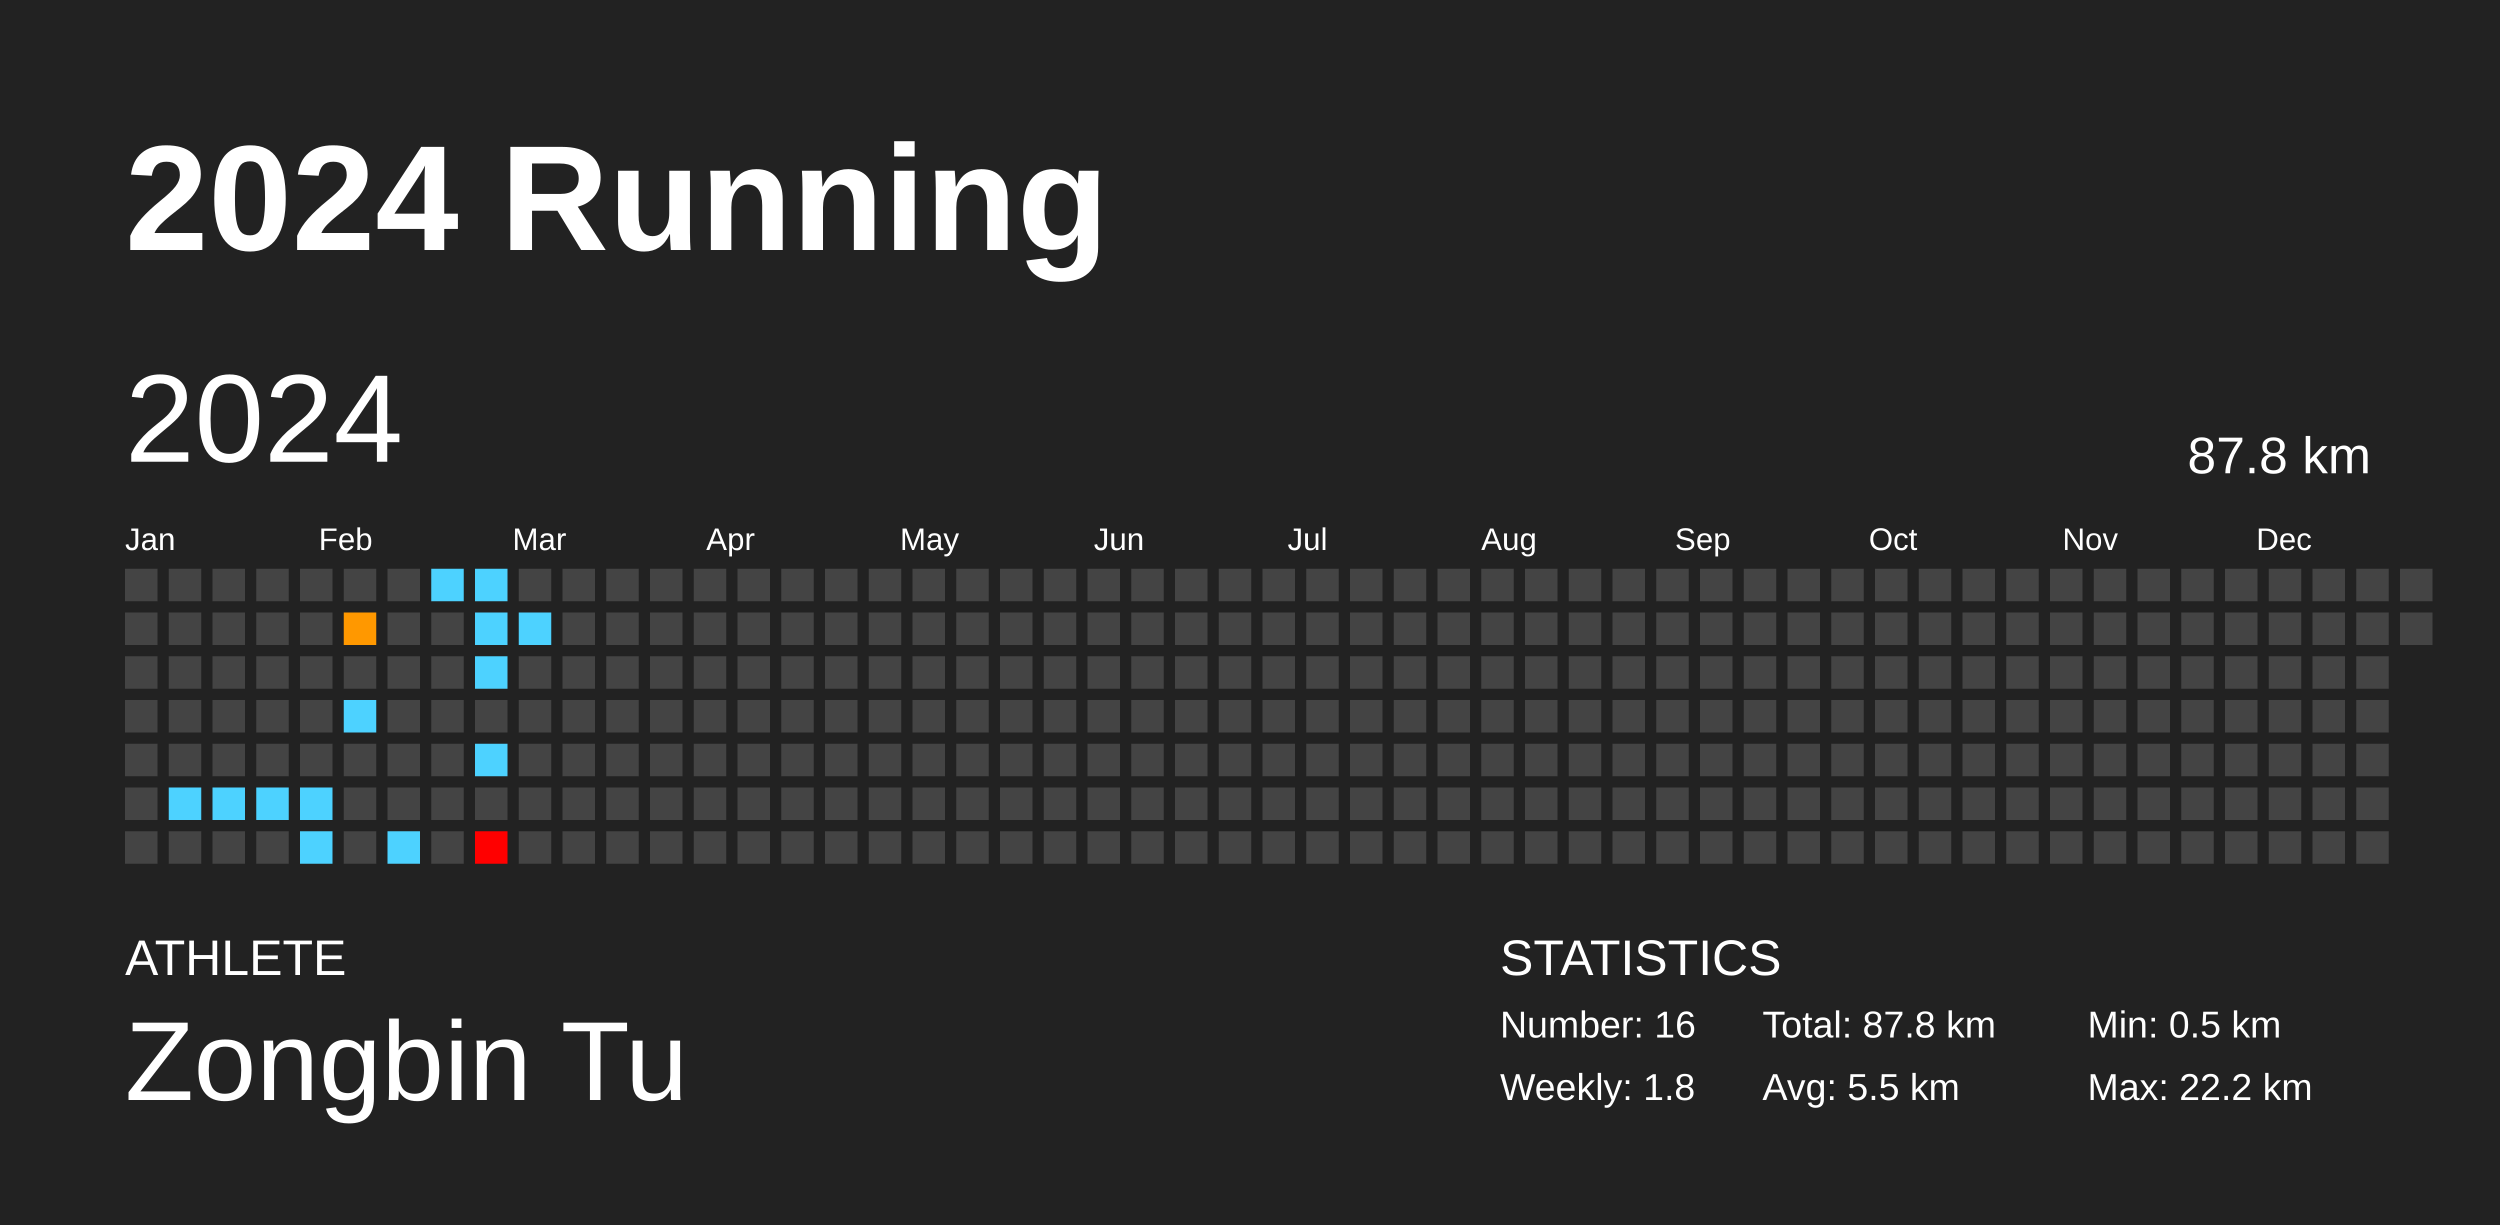
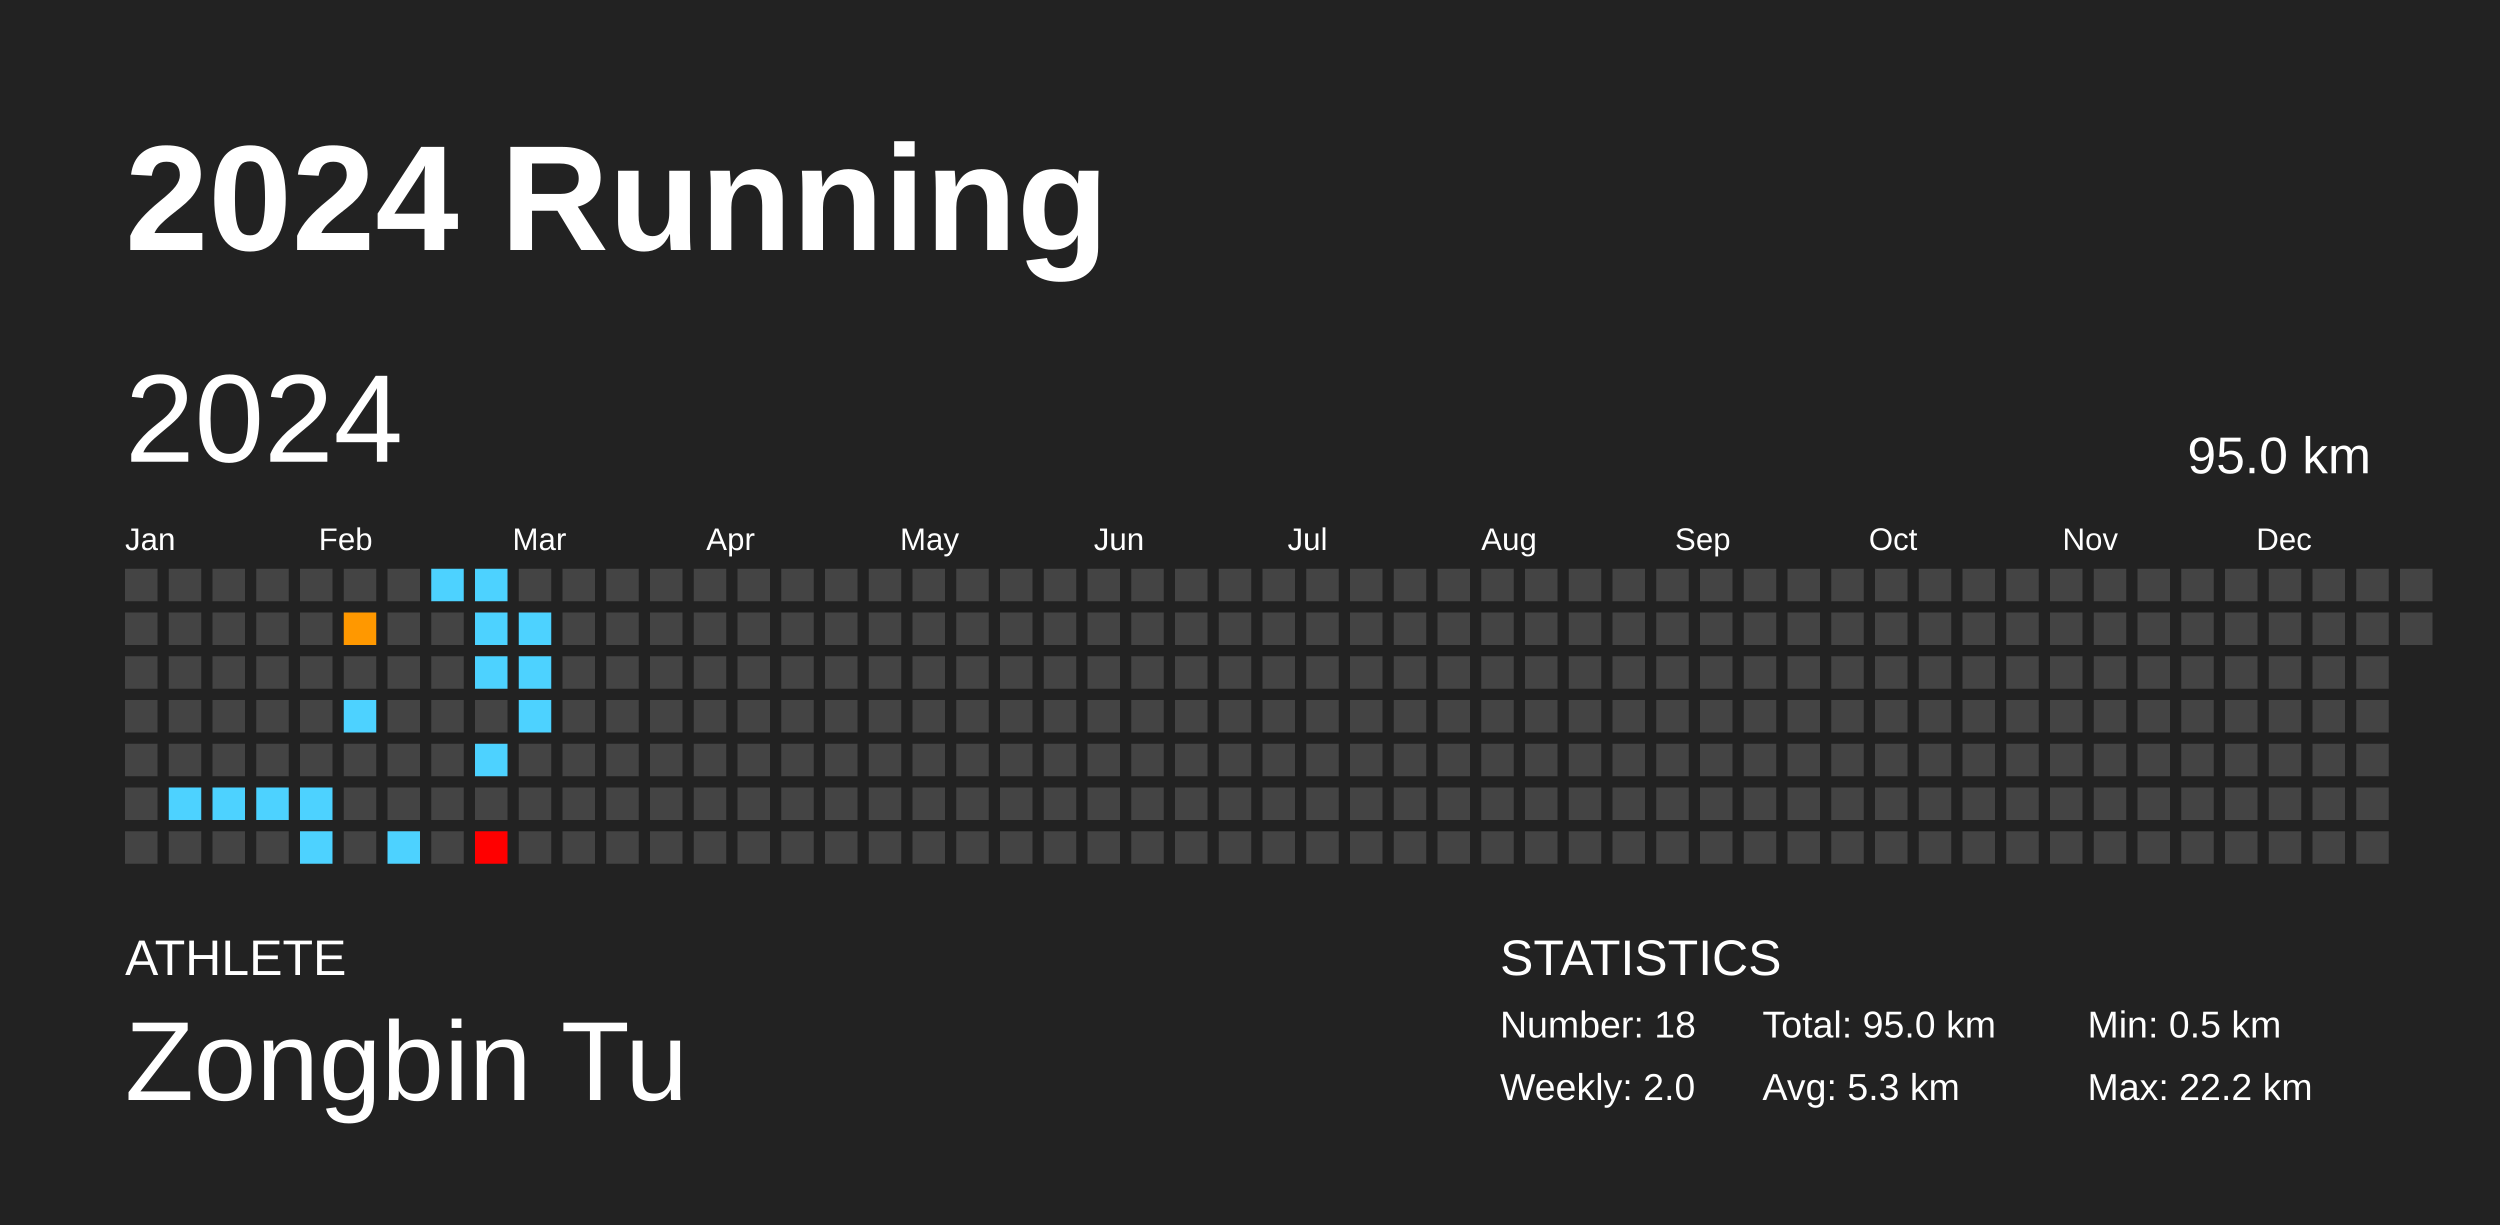
<svg xmlns="http://www.w3.org/2000/svg" baseProfile="full" height="98mm" version="1.1" viewBox="0,0,200,98" width="200mm">
  <defs />
  <rect fill="#222222" height="98" width="200" x="0" y="0" />
  <text fill="#FFFFFF" style="font-size:12px; font-family:Arial; font-weight:bold;" x="10" y="20">2024 Running</text>
  <text fill="#FFFFFF" style="font-size:4px; font-family:Arial" x="10" y="78">ATHLETE</text>
  <text fill="#FFFFFF" style="font-size:9px; font-family:Arial" x="10" y="88">Zongbin Tu</text>
  <text fill="#FFFFFF" style="font-size:4px; font-family:Arial" x="120" y="78">STATISTICS</text>
-   <text fill="#FFFFFF" style="font-size:3px; font-family:Arial" x="120" y="83">Number: 16</text>
-   <text fill="#FFFFFF" style="font-size:3px; font-family:Arial" x="120" y="88">Weekly: 1.8</text>
-   <text fill="#FFFFFF" style="font-size:3px; font-family:Arial" x="141" y="83">Total: 87.8 km</text>
-   <text fill="#FFFFFF" style="font-size:3px; font-family:Arial" x="141" y="88">Avg: 5.5 km</text>
+   <text fill="#FFFFFF" style="font-size:3px; font-family:Arial" x="120" y="83">Number: 18</text>
+   <text fill="#FFFFFF" style="font-size:3px; font-family:Arial" x="120" y="88">Weekly: 2.0</text>
+   <text fill="#FFFFFF" style="font-size:3px; font-family:Arial" x="141" y="83">Total: 95.0 km</text>
+   <text fill="#FFFFFF" style="font-size:3px; font-family:Arial" x="141" y="88">Avg: 5.3 km</text>
  <text fill="#FFFFFF" style="font-size:3px; font-family:Arial" x="167" y="83">Min: 0.5 km</text>
  <text fill="#FFFFFF" style="font-size:3px; font-family:Arial" x="167" y="88">Max: 22.2 km</text>
  <text dominant-baseline="hanging" fill="#FFFFFF" style="font-size:10.0px; font-family:Arial;" x="10" y="30">2024</text>
-   <text dominant-baseline="hanging" fill="#FFFFFF" style="font-size:4.125px; font-family:Arial;" x="175" y="35">87.8 km</text>
+   <text dominant-baseline="hanging" fill="#FFFFFF" style="font-size:4.125px; font-family:Arial;" x="175" y="35">95.0 km</text>
  <text fill="#FFFFFF" style="font-size:2.5px; font-family:Arial" x="10.0" y="44">Jan</text>
  <text fill="#FFFFFF" style="font-size:2.5px; font-family:Arial" x="25.5" y="44">Feb</text>
  <text fill="#FFFFFF" style="font-size:2.5px; font-family:Arial" x="41.0" y="44">Mar</text>
  <text fill="#FFFFFF" style="font-size:2.5px; font-family:Arial" x="56.5" y="44">Apr</text>
  <text fill="#FFFFFF" style="font-size:2.5px; font-family:Arial" x="72.0" y="44">May</text>
  <text fill="#FFFFFF" style="font-size:2.5px; font-family:Arial" x="87.5" y="44">Jun</text>
  <text fill="#FFFFFF" style="font-size:2.5px; font-family:Arial" x="103.0" y="44">Jul</text>
  <text fill="#FFFFFF" style="font-size:2.5px; font-family:Arial" x="118.5" y="44">Aug</text>
  <text fill="#FFFFFF" style="font-size:2.5px; font-family:Arial" x="134.0" y="44">Sep</text>
  <text fill="#FFFFFF" style="font-size:2.5px; font-family:Arial" x="149.5" y="44">Oct</text>
  <text fill="#FFFFFF" style="font-size:2.5px; font-family:Arial" x="165.0" y="44">Nov</text>
  <text fill="#FFFFFF" style="font-size:2.5px; font-family:Arial" x="180.5" y="44">Dec</text>
  <rect fill="#444444" height="2.6" width="2.6" x="10.0" y="45.5" />
  <rect fill="#444444" height="2.6" width="2.6" x="10.0" y="49.0" />
  <rect fill="#444444" height="2.6" width="2.6" x="10.0" y="52.5" />
  <rect fill="#444444" height="2.6" width="2.6" x="10.0" y="56.0" />
  <rect fill="#444444" height="2.6" width="2.6" x="10.0" y="59.5" />
  <rect fill="#444444" height="2.6" width="2.6" x="10.0" y="63.0" />
  <rect fill="#444444" height="2.6" width="2.6" x="10.0" y="66.5" />
  <rect fill="#444444" height="2.6" width="2.6" x="13.5" y="45.5" />
  <rect fill="#444444" height="2.6" width="2.6" x="13.5" y="49.0" />
  <rect fill="#444444" height="2.6" width="2.6" x="13.5" y="52.5" />
  <rect fill="#444444" height="2.6" width="2.6" x="13.5" y="56.0" />
  <rect fill="#444444" height="2.6" width="2.6" x="13.5" y="59.5" />
  <rect fill="#4dd2ff" height="2.6" width="2.6" x="13.5" y="63.0" />
  <rect fill="#444444" height="2.6" width="2.6" x="13.5" y="66.5" />
  <rect fill="#444444" height="2.6" width="2.6" x="17.0" y="45.5" />
  <rect fill="#444444" height="2.6" width="2.6" x="17.0" y="49.0" />
  <rect fill="#444444" height="2.6" width="2.6" x="17.0" y="52.5" />
  <rect fill="#444444" height="2.6" width="2.6" x="17.0" y="56.0" />
  <rect fill="#444444" height="2.6" width="2.6" x="17.0" y="59.5" />
  <rect fill="#4dd2ff" height="2.6" width="2.6" x="17.0" y="63.0" />
  <rect fill="#444444" height="2.6" width="2.6" x="17.0" y="66.5" />
  <rect fill="#444444" height="2.6" width="2.6" x="20.5" y="45.5" />
  <rect fill="#444444" height="2.6" width="2.6" x="20.5" y="49.0" />
  <rect fill="#444444" height="2.6" width="2.6" x="20.5" y="52.5" />
  <rect fill="#444444" height="2.6" width="2.6" x="20.5" y="56.0" />
  <rect fill="#444444" height="2.6" width="2.6" x="20.5" y="59.5" />
  <rect fill="#4dd2ff" height="2.6" width="2.6" x="20.5" y="63.0" />
  <rect fill="#444444" height="2.6" width="2.6" x="20.5" y="66.5" />
  <rect fill="#444444" height="2.6" width="2.6" x="24.0" y="45.5" />
  <rect fill="#444444" height="2.6" width="2.6" x="24.0" y="49.0" />
  <rect fill="#444444" height="2.6" width="2.6" x="24.0" y="52.5" />
  <rect fill="#444444" height="2.6" width="2.6" x="24.0" y="56.0" />
  <rect fill="#444444" height="2.6" width="2.6" x="24.0" y="59.5" />
  <rect fill="#4dd2ff" height="2.6" width="2.6" x="24.0" y="63.0" />
  <rect fill="#4dd2ff" height="2.6" width="2.6" x="24.0" y="66.5" />
  <rect fill="#444444" height="2.6" width="2.6" x="27.5" y="45.5" />
  <rect fill="#ff9800" height="2.6" width="2.6" x="27.5" y="49.0" />
  <rect fill="#444444" height="2.6" width="2.6" x="27.5" y="52.5" />
  <rect fill="#4dd2ff" height="2.6" width="2.6" x="27.5" y="56.0" />
  <rect fill="#444444" height="2.6" width="2.6" x="27.5" y="59.5" />
  <rect fill="#444444" height="2.6" width="2.6" x="27.5" y="63.0" />
  <rect fill="#444444" height="2.6" width="2.6" x="27.5" y="66.5" />
  <rect fill="#444444" height="2.6" width="2.6" x="31.0" y="45.5" />
  <rect fill="#444444" height="2.6" width="2.6" x="31.0" y="49.0" />
  <rect fill="#444444" height="2.6" width="2.6" x="31.0" y="52.5" />
  <rect fill="#444444" height="2.6" width="2.6" x="31.0" y="56.0" />
  <rect fill="#444444" height="2.6" width="2.6" x="31.0" y="59.5" />
  <rect fill="#444444" height="2.6" width="2.6" x="31.0" y="63.0" />
  <rect fill="#4dd2ff" height="2.6" width="2.6" x="31.0" y="66.5" />
  <rect fill="#4dd2ff" height="2.6" width="2.6" x="34.5" y="45.5" />
  <rect fill="#444444" height="2.6" width="2.6" x="34.5" y="49.0" />
  <rect fill="#444444" height="2.6" width="2.6" x="34.5" y="52.5" />
  <rect fill="#444444" height="2.6" width="2.6" x="34.5" y="56.0" />
  <rect fill="#444444" height="2.6" width="2.6" x="34.5" y="59.5" />
  <rect fill="#444444" height="2.6" width="2.6" x="34.5" y="63.0" />
  <rect fill="#444444" height="2.6" width="2.6" x="34.5" y="66.5" />
  <rect fill="#4dd2ff" height="2.6" width="2.6" x="38.0" y="45.5" />
  <rect fill="#4dd2ff" height="2.6" width="2.6" x="38.0" y="49.0" />
  <rect fill="#4dd2ff" height="2.6" width="2.6" x="38.0" y="52.5" />
  <rect fill="#444444" height="2.6" width="2.6" x="38.0" y="56.0" />
  <rect fill="#4dd2ff" height="2.6" width="2.6" x="38.0" y="59.5" />
  <rect fill="#444444" height="2.6" width="2.6" x="38.0" y="63.0" />
  <rect fill="red" height="2.6" width="2.6" x="38.0" y="66.5" />
  <rect fill="#444444" height="2.6" width="2.6" x="41.5" y="45.5" />
  <rect fill="#4dd2ff" height="2.6" width="2.6" x="41.5" y="49.0" />
-   <rect fill="#444444" height="2.6" width="2.6" x="41.5" y="52.5" />
-   <rect fill="#444444" height="2.6" width="2.6" x="41.5" y="56.0" />
+   <rect fill="#4dd2ff" height="2.6" width="2.6" x="41.5" y="52.5" />
+   <rect fill="#4dd2ff" height="2.6" width="2.6" x="41.5" y="56.0" />
  <rect fill="#444444" height="2.6" width="2.6" x="41.5" y="59.5" />
  <rect fill="#444444" height="2.6" width="2.6" x="41.5" y="63.0" />
  <rect fill="#444444" height="2.6" width="2.6" x="41.5" y="66.5" />
  <rect fill="#444444" height="2.6" width="2.6" x="45.0" y="45.5" />
  <rect fill="#444444" height="2.6" width="2.6" x="45.0" y="49.0" />
  <rect fill="#444444" height="2.6" width="2.6" x="45.0" y="52.5" />
  <rect fill="#444444" height="2.6" width="2.6" x="45.0" y="56.0" />
  <rect fill="#444444" height="2.6" width="2.6" x="45.0" y="59.5" />
  <rect fill="#444444" height="2.6" width="2.6" x="45.0" y="63.0" />
  <rect fill="#444444" height="2.6" width="2.6" x="45.0" y="66.5" />
  <rect fill="#444444" height="2.6" width="2.6" x="48.5" y="45.5" />
  <rect fill="#444444" height="2.6" width="2.6" x="48.5" y="49.0" />
  <rect fill="#444444" height="2.6" width="2.6" x="48.5" y="52.5" />
  <rect fill="#444444" height="2.6" width="2.6" x="48.5" y="56.0" />
  <rect fill="#444444" height="2.6" width="2.6" x="48.5" y="59.5" />
  <rect fill="#444444" height="2.6" width="2.6" x="48.5" y="63.0" />
  <rect fill="#444444" height="2.6" width="2.6" x="48.5" y="66.5" />
  <rect fill="#444444" height="2.6" width="2.6" x="52.0" y="45.5" />
  <rect fill="#444444" height="2.6" width="2.6" x="52.0" y="49.0" />
  <rect fill="#444444" height="2.6" width="2.6" x="52.0" y="52.5" />
  <rect fill="#444444" height="2.6" width="2.6" x="52.0" y="56.0" />
  <rect fill="#444444" height="2.6" width="2.6" x="52.0" y="59.5" />
  <rect fill="#444444" height="2.6" width="2.6" x="52.0" y="63.0" />
  <rect fill="#444444" height="2.6" width="2.6" x="52.0" y="66.5" />
  <rect fill="#444444" height="2.6" width="2.6" x="55.5" y="45.5" />
  <rect fill="#444444" height="2.6" width="2.6" x="55.5" y="49.0" />
  <rect fill="#444444" height="2.6" width="2.6" x="55.5" y="52.5" />
  <rect fill="#444444" height="2.6" width="2.6" x="55.5" y="56.0" />
  <rect fill="#444444" height="2.6" width="2.6" x="55.5" y="59.5" />
  <rect fill="#444444" height="2.6" width="2.6" x="55.5" y="63.0" />
  <rect fill="#444444" height="2.6" width="2.6" x="55.5" y="66.5" />
  <rect fill="#444444" height="2.6" width="2.6" x="59.0" y="45.5" />
  <rect fill="#444444" height="2.6" width="2.6" x="59.0" y="49.0" />
  <rect fill="#444444" height="2.6" width="2.6" x="59.0" y="52.5" />
  <rect fill="#444444" height="2.6" width="2.6" x="59.0" y="56.0" />
  <rect fill="#444444" height="2.6" width="2.6" x="59.0" y="59.5" />
  <rect fill="#444444" height="2.6" width="2.6" x="59.0" y="63.0" />
  <rect fill="#444444" height="2.6" width="2.6" x="59.0" y="66.5" />
  <rect fill="#444444" height="2.6" width="2.6" x="62.5" y="45.5" />
  <rect fill="#444444" height="2.6" width="2.6" x="62.5" y="49.0" />
  <rect fill="#444444" height="2.6" width="2.6" x="62.5" y="52.5" />
  <rect fill="#444444" height="2.6" width="2.6" x="62.5" y="56.0" />
  <rect fill="#444444" height="2.6" width="2.6" x="62.5" y="59.5" />
  <rect fill="#444444" height="2.6" width="2.6" x="62.5" y="63.0" />
  <rect fill="#444444" height="2.6" width="2.6" x="62.5" y="66.5" />
  <rect fill="#444444" height="2.6" width="2.6" x="66.0" y="45.5" />
  <rect fill="#444444" height="2.6" width="2.6" x="66.0" y="49.0" />
  <rect fill="#444444" height="2.6" width="2.6" x="66.0" y="52.5" />
  <rect fill="#444444" height="2.6" width="2.6" x="66.0" y="56.0" />
  <rect fill="#444444" height="2.6" width="2.6" x="66.0" y="59.5" />
  <rect fill="#444444" height="2.6" width="2.6" x="66.0" y="63.0" />
  <rect fill="#444444" height="2.6" width="2.6" x="66.0" y="66.5" />
  <rect fill="#444444" height="2.6" width="2.6" x="69.5" y="45.5" />
  <rect fill="#444444" height="2.6" width="2.6" x="69.5" y="49.0" />
  <rect fill="#444444" height="2.6" width="2.6" x="69.5" y="52.5" />
  <rect fill="#444444" height="2.6" width="2.6" x="69.5" y="56.0" />
  <rect fill="#444444" height="2.6" width="2.6" x="69.5" y="59.5" />
  <rect fill="#444444" height="2.6" width="2.6" x="69.5" y="63.0" />
  <rect fill="#444444" height="2.6" width="2.6" x="69.5" y="66.5" />
  <rect fill="#444444" height="2.6" width="2.6" x="73.0" y="45.5" />
  <rect fill="#444444" height="2.6" width="2.6" x="73.0" y="49.0" />
  <rect fill="#444444" height="2.6" width="2.6" x="73.0" y="52.5" />
  <rect fill="#444444" height="2.6" width="2.6" x="73.0" y="56.0" />
  <rect fill="#444444" height="2.6" width="2.6" x="73.0" y="59.5" />
  <rect fill="#444444" height="2.6" width="2.6" x="73.0" y="63.0" />
  <rect fill="#444444" height="2.6" width="2.6" x="73.0" y="66.5" />
  <rect fill="#444444" height="2.6" width="2.6" x="76.5" y="45.5" />
  <rect fill="#444444" height="2.6" width="2.6" x="76.5" y="49.0" />
  <rect fill="#444444" height="2.6" width="2.6" x="76.5" y="52.5" />
  <rect fill="#444444" height="2.6" width="2.6" x="76.5" y="56.0" />
  <rect fill="#444444" height="2.6" width="2.6" x="76.5" y="59.5" />
  <rect fill="#444444" height="2.6" width="2.6" x="76.5" y="63.0" />
  <rect fill="#444444" height="2.6" width="2.6" x="76.5" y="66.5" />
  <rect fill="#444444" height="2.6" width="2.6" x="80.0" y="45.5" />
  <rect fill="#444444" height="2.6" width="2.6" x="80.0" y="49.0" />
  <rect fill="#444444" height="2.6" width="2.6" x="80.0" y="52.5" />
  <rect fill="#444444" height="2.6" width="2.6" x="80.0" y="56.0" />
  <rect fill="#444444" height="2.6" width="2.6" x="80.0" y="59.5" />
  <rect fill="#444444" height="2.6" width="2.6" x="80.0" y="63.0" />
  <rect fill="#444444" height="2.6" width="2.6" x="80.0" y="66.5" />
  <rect fill="#444444" height="2.6" width="2.6" x="83.5" y="45.5" />
  <rect fill="#444444" height="2.6" width="2.6" x="83.5" y="49.0" />
  <rect fill="#444444" height="2.6" width="2.6" x="83.5" y="52.5" />
  <rect fill="#444444" height="2.6" width="2.6" x="83.5" y="56.0" />
  <rect fill="#444444" height="2.6" width="2.6" x="83.5" y="59.5" />
  <rect fill="#444444" height="2.6" width="2.6" x="83.5" y="63.0" />
  <rect fill="#444444" height="2.6" width="2.6" x="83.5" y="66.5" />
  <rect fill="#444444" height="2.6" width="2.6" x="87.0" y="45.5" />
  <rect fill="#444444" height="2.6" width="2.6" x="87.0" y="49.0" />
  <rect fill="#444444" height="2.6" width="2.6" x="87.0" y="52.5" />
  <rect fill="#444444" height="2.6" width="2.6" x="87.0" y="56.0" />
  <rect fill="#444444" height="2.6" width="2.6" x="87.0" y="59.5" />
  <rect fill="#444444" height="2.6" width="2.6" x="87.0" y="63.0" />
  <rect fill="#444444" height="2.6" width="2.6" x="87.0" y="66.5" />
  <rect fill="#444444" height="2.6" width="2.6" x="90.5" y="45.5" />
  <rect fill="#444444" height="2.6" width="2.6" x="90.5" y="49.0" />
  <rect fill="#444444" height="2.6" width="2.6" x="90.5" y="52.5" />
  <rect fill="#444444" height="2.6" width="2.6" x="90.5" y="56.0" />
  <rect fill="#444444" height="2.6" width="2.6" x="90.5" y="59.5" />
  <rect fill="#444444" height="2.6" width="2.6" x="90.5" y="63.0" />
  <rect fill="#444444" height="2.6" width="2.6" x="90.5" y="66.5" />
  <rect fill="#444444" height="2.6" width="2.6" x="94.0" y="45.5" />
  <rect fill="#444444" height="2.6" width="2.6" x="94.0" y="49.0" />
  <rect fill="#444444" height="2.6" width="2.6" x="94.0" y="52.5" />
  <rect fill="#444444" height="2.6" width="2.6" x="94.0" y="56.0" />
  <rect fill="#444444" height="2.6" width="2.6" x="94.0" y="59.5" />
  <rect fill="#444444" height="2.6" width="2.6" x="94.0" y="63.0" />
  <rect fill="#444444" height="2.6" width="2.6" x="94.0" y="66.5" />
  <rect fill="#444444" height="2.6" width="2.6" x="97.5" y="45.5" />
  <rect fill="#444444" height="2.6" width="2.6" x="97.5" y="49.0" />
  <rect fill="#444444" height="2.6" width="2.6" x="97.5" y="52.5" />
  <rect fill="#444444" height="2.6" width="2.6" x="97.5" y="56.0" />
  <rect fill="#444444" height="2.6" width="2.6" x="97.5" y="59.5" />
  <rect fill="#444444" height="2.6" width="2.6" x="97.5" y="63.0" />
  <rect fill="#444444" height="2.6" width="2.6" x="97.5" y="66.5" />
  <rect fill="#444444" height="2.6" width="2.6" x="101.0" y="45.5" />
  <rect fill="#444444" height="2.6" width="2.6" x="101.0" y="49.0" />
  <rect fill="#444444" height="2.6" width="2.6" x="101.0" y="52.5" />
  <rect fill="#444444" height="2.6" width="2.6" x="101.0" y="56.0" />
  <rect fill="#444444" height="2.6" width="2.6" x="101.0" y="59.5" />
  <rect fill="#444444" height="2.6" width="2.6" x="101.0" y="63.0" />
  <rect fill="#444444" height="2.6" width="2.6" x="101.0" y="66.5" />
  <rect fill="#444444" height="2.6" width="2.6" x="104.5" y="45.5" />
  <rect fill="#444444" height="2.6" width="2.6" x="104.5" y="49.0" />
  <rect fill="#444444" height="2.6" width="2.6" x="104.5" y="52.5" />
  <rect fill="#444444" height="2.6" width="2.6" x="104.5" y="56.0" />
  <rect fill="#444444" height="2.6" width="2.6" x="104.5" y="59.5" />
  <rect fill="#444444" height="2.6" width="2.6" x="104.5" y="63.0" />
  <rect fill="#444444" height="2.6" width="2.6" x="104.5" y="66.5" />
  <rect fill="#444444" height="2.6" width="2.6" x="108.0" y="45.5" />
  <rect fill="#444444" height="2.6" width="2.6" x="108.0" y="49.0" />
  <rect fill="#444444" height="2.6" width="2.6" x="108.0" y="52.5" />
  <rect fill="#444444" height="2.6" width="2.6" x="108.0" y="56.0" />
  <rect fill="#444444" height="2.6" width="2.6" x="108.0" y="59.5" />
  <rect fill="#444444" height="2.6" width="2.6" x="108.0" y="63.0" />
  <rect fill="#444444" height="2.6" width="2.6" x="108.0" y="66.5" />
  <rect fill="#444444" height="2.6" width="2.6" x="111.5" y="45.5" />
  <rect fill="#444444" height="2.6" width="2.6" x="111.5" y="49.0" />
  <rect fill="#444444" height="2.6" width="2.6" x="111.5" y="52.5" />
  <rect fill="#444444" height="2.6" width="2.6" x="111.5" y="56.0" />
  <rect fill="#444444" height="2.6" width="2.6" x="111.5" y="59.5" />
  <rect fill="#444444" height="2.6" width="2.6" x="111.5" y="63.0" />
  <rect fill="#444444" height="2.6" width="2.6" x="111.5" y="66.5" />
  <rect fill="#444444" height="2.6" width="2.6" x="115.0" y="45.5" />
  <rect fill="#444444" height="2.6" width="2.6" x="115.0" y="49.0" />
  <rect fill="#444444" height="2.6" width="2.6" x="115.0" y="52.5" />
  <rect fill="#444444" height="2.6" width="2.6" x="115.0" y="56.0" />
  <rect fill="#444444" height="2.6" width="2.6" x="115.0" y="59.5" />
  <rect fill="#444444" height="2.6" width="2.6" x="115.0" y="63.0" />
  <rect fill="#444444" height="2.6" width="2.6" x="115.0" y="66.5" />
  <rect fill="#444444" height="2.6" width="2.6" x="118.5" y="45.5" />
  <rect fill="#444444" height="2.6" width="2.6" x="118.5" y="49.0" />
  <rect fill="#444444" height="2.6" width="2.6" x="118.5" y="52.5" />
  <rect fill="#444444" height="2.6" width="2.6" x="118.5" y="56.0" />
  <rect fill="#444444" height="2.6" width="2.6" x="118.5" y="59.5" />
  <rect fill="#444444" height="2.6" width="2.6" x="118.5" y="63.0" />
  <rect fill="#444444" height="2.6" width="2.6" x="118.5" y="66.5" />
  <rect fill="#444444" height="2.6" width="2.6" x="122.0" y="45.5" />
  <rect fill="#444444" height="2.6" width="2.6" x="122.0" y="49.0" />
  <rect fill="#444444" height="2.6" width="2.6" x="122.0" y="52.5" />
  <rect fill="#444444" height="2.6" width="2.6" x="122.0" y="56.0" />
  <rect fill="#444444" height="2.6" width="2.6" x="122.0" y="59.5" />
  <rect fill="#444444" height="2.6" width="2.6" x="122.0" y="63.0" />
  <rect fill="#444444" height="2.6" width="2.6" x="122.0" y="66.5" />
  <rect fill="#444444" height="2.6" width="2.6" x="125.5" y="45.5" />
  <rect fill="#444444" height="2.6" width="2.6" x="125.5" y="49.0" />
  <rect fill="#444444" height="2.6" width="2.6" x="125.5" y="52.5" />
  <rect fill="#444444" height="2.6" width="2.6" x="125.5" y="56.0" />
  <rect fill="#444444" height="2.6" width="2.6" x="125.5" y="59.5" />
  <rect fill="#444444" height="2.6" width="2.6" x="125.5" y="63.0" />
  <rect fill="#444444" height="2.6" width="2.6" x="125.5" y="66.5" />
  <rect fill="#444444" height="2.6" width="2.6" x="129.0" y="45.5" />
  <rect fill="#444444" height="2.6" width="2.6" x="129.0" y="49.0" />
  <rect fill="#444444" height="2.6" width="2.6" x="129.0" y="52.5" />
  <rect fill="#444444" height="2.6" width="2.6" x="129.0" y="56.0" />
  <rect fill="#444444" height="2.6" width="2.6" x="129.0" y="59.5" />
  <rect fill="#444444" height="2.6" width="2.6" x="129.0" y="63.0" />
  <rect fill="#444444" height="2.6" width="2.6" x="129.0" y="66.5" />
  <rect fill="#444444" height="2.6" width="2.6" x="132.5" y="45.5" />
  <rect fill="#444444" height="2.6" width="2.6" x="132.5" y="49.0" />
  <rect fill="#444444" height="2.6" width="2.6" x="132.5" y="52.5" />
  <rect fill="#444444" height="2.6" width="2.6" x="132.5" y="56.0" />
  <rect fill="#444444" height="2.6" width="2.6" x="132.5" y="59.5" />
  <rect fill="#444444" height="2.6" width="2.6" x="132.5" y="63.0" />
  <rect fill="#444444" height="2.6" width="2.6" x="132.5" y="66.5" />
  <rect fill="#444444" height="2.6" width="2.6" x="136.0" y="45.5" />
  <rect fill="#444444" height="2.6" width="2.6" x="136.0" y="49.0" />
  <rect fill="#444444" height="2.6" width="2.6" x="136.0" y="52.5" />
  <rect fill="#444444" height="2.6" width="2.6" x="136.0" y="56.0" />
  <rect fill="#444444" height="2.6" width="2.6" x="136.0" y="59.5" />
  <rect fill="#444444" height="2.6" width="2.6" x="136.0" y="63.0" />
  <rect fill="#444444" height="2.6" width="2.6" x="136.0" y="66.5" />
  <rect fill="#444444" height="2.6" width="2.6" x="139.5" y="45.5" />
  <rect fill="#444444" height="2.6" width="2.6" x="139.5" y="49.0" />
  <rect fill="#444444" height="2.6" width="2.6" x="139.5" y="52.5" />
  <rect fill="#444444" height="2.6" width="2.6" x="139.5" y="56.0" />
  <rect fill="#444444" height="2.6" width="2.6" x="139.5" y="59.5" />
  <rect fill="#444444" height="2.6" width="2.6" x="139.5" y="63.0" />
  <rect fill="#444444" height="2.6" width="2.6" x="139.5" y="66.5" />
  <rect fill="#444444" height="2.6" width="2.6" x="143.0" y="45.5" />
  <rect fill="#444444" height="2.6" width="2.6" x="143.0" y="49.0" />
  <rect fill="#444444" height="2.6" width="2.6" x="143.0" y="52.5" />
  <rect fill="#444444" height="2.6" width="2.6" x="143.0" y="56.0" />
  <rect fill="#444444" height="2.6" width="2.6" x="143.0" y="59.5" />
  <rect fill="#444444" height="2.6" width="2.6" x="143.0" y="63.0" />
  <rect fill="#444444" height="2.6" width="2.6" x="143.0" y="66.5" />
  <rect fill="#444444" height="2.6" width="2.6" x="146.5" y="45.5" />
  <rect fill="#444444" height="2.6" width="2.6" x="146.5" y="49.0" />
  <rect fill="#444444" height="2.6" width="2.6" x="146.5" y="52.5" />
  <rect fill="#444444" height="2.6" width="2.6" x="146.5" y="56.0" />
  <rect fill="#444444" height="2.6" width="2.6" x="146.5" y="59.5" />
  <rect fill="#444444" height="2.6" width="2.6" x="146.5" y="63.0" />
  <rect fill="#444444" height="2.6" width="2.6" x="146.5" y="66.5" />
  <rect fill="#444444" height="2.6" width="2.6" x="150.0" y="45.5" />
  <rect fill="#444444" height="2.6" width="2.6" x="150.0" y="49.0" />
  <rect fill="#444444" height="2.6" width="2.6" x="150.0" y="52.5" />
  <rect fill="#444444" height="2.6" width="2.6" x="150.0" y="56.0" />
  <rect fill="#444444" height="2.6" width="2.6" x="150.0" y="59.5" />
  <rect fill="#444444" height="2.6" width="2.6" x="150.0" y="63.0" />
  <rect fill="#444444" height="2.6" width="2.6" x="150.0" y="66.5" />
  <rect fill="#444444" height="2.6" width="2.6" x="153.5" y="45.5" />
  <rect fill="#444444" height="2.6" width="2.6" x="153.5" y="49.0" />
  <rect fill="#444444" height="2.6" width="2.6" x="153.5" y="52.5" />
  <rect fill="#444444" height="2.6" width="2.6" x="153.5" y="56.0" />
  <rect fill="#444444" height="2.6" width="2.6" x="153.5" y="59.5" />
  <rect fill="#444444" height="2.6" width="2.6" x="153.5" y="63.0" />
  <rect fill="#444444" height="2.6" width="2.6" x="153.5" y="66.5" />
  <rect fill="#444444" height="2.6" width="2.6" x="157.0" y="45.5" />
  <rect fill="#444444" height="2.6" width="2.6" x="157.0" y="49.0" />
  <rect fill="#444444" height="2.6" width="2.6" x="157.0" y="52.5" />
  <rect fill="#444444" height="2.6" width="2.6" x="157.0" y="56.0" />
  <rect fill="#444444" height="2.6" width="2.6" x="157.0" y="59.5" />
  <rect fill="#444444" height="2.6" width="2.6" x="157.0" y="63.0" />
  <rect fill="#444444" height="2.6" width="2.6" x="157.0" y="66.5" />
  <rect fill="#444444" height="2.6" width="2.6" x="160.5" y="45.5" />
  <rect fill="#444444" height="2.6" width="2.6" x="160.5" y="49.0" />
  <rect fill="#444444" height="2.6" width="2.6" x="160.5" y="52.5" />
  <rect fill="#444444" height="2.6" width="2.6" x="160.5" y="56.0" />
  <rect fill="#444444" height="2.6" width="2.6" x="160.5" y="59.5" />
  <rect fill="#444444" height="2.6" width="2.6" x="160.5" y="63.0" />
  <rect fill="#444444" height="2.6" width="2.6" x="160.5" y="66.5" />
  <rect fill="#444444" height="2.6" width="2.6" x="164.0" y="45.5" />
  <rect fill="#444444" height="2.6" width="2.6" x="164.0" y="49.0" />
  <rect fill="#444444" height="2.6" width="2.6" x="164.0" y="52.5" />
  <rect fill="#444444" height="2.6" width="2.6" x="164.0" y="56.0" />
  <rect fill="#444444" height="2.6" width="2.6" x="164.0" y="59.5" />
  <rect fill="#444444" height="2.6" width="2.6" x="164.0" y="63.0" />
  <rect fill="#444444" height="2.6" width="2.6" x="164.0" y="66.5" />
  <rect fill="#444444" height="2.6" width="2.6" x="167.5" y="45.5" />
  <rect fill="#444444" height="2.6" width="2.6" x="167.5" y="49.0" />
  <rect fill="#444444" height="2.6" width="2.6" x="167.5" y="52.5" />
  <rect fill="#444444" height="2.6" width="2.6" x="167.5" y="56.0" />
  <rect fill="#444444" height="2.6" width="2.6" x="167.5" y="59.5" />
  <rect fill="#444444" height="2.6" width="2.6" x="167.5" y="63.0" />
  <rect fill="#444444" height="2.6" width="2.6" x="167.5" y="66.5" />
  <rect fill="#444444" height="2.6" width="2.6" x="171.0" y="45.5" />
  <rect fill="#444444" height="2.6" width="2.6" x="171.0" y="49.0" />
  <rect fill="#444444" height="2.6" width="2.6" x="171.0" y="52.5" />
  <rect fill="#444444" height="2.6" width="2.6" x="171.0" y="56.0" />
  <rect fill="#444444" height="2.6" width="2.6" x="171.0" y="59.5" />
  <rect fill="#444444" height="2.6" width="2.6" x="171.0" y="63.0" />
  <rect fill="#444444" height="2.6" width="2.6" x="171.0" y="66.5" />
  <rect fill="#444444" height="2.6" width="2.6" x="174.5" y="45.5" />
  <rect fill="#444444" height="2.6" width="2.6" x="174.5" y="49.0" />
  <rect fill="#444444" height="2.6" width="2.6" x="174.5" y="52.5" />
  <rect fill="#444444" height="2.6" width="2.6" x="174.5" y="56.0" />
  <rect fill="#444444" height="2.6" width="2.6" x="174.5" y="59.5" />
  <rect fill="#444444" height="2.6" width="2.6" x="174.5" y="63.0" />
  <rect fill="#444444" height="2.6" width="2.6" x="174.5" y="66.5" />
  <rect fill="#444444" height="2.6" width="2.6" x="178.0" y="45.5" />
  <rect fill="#444444" height="2.6" width="2.6" x="178.0" y="49.0" />
  <rect fill="#444444" height="2.6" width="2.6" x="178.0" y="52.5" />
  <rect fill="#444444" height="2.6" width="2.6" x="178.0" y="56.0" />
  <rect fill="#444444" height="2.6" width="2.6" x="178.0" y="59.5" />
  <rect fill="#444444" height="2.6" width="2.6" x="178.0" y="63.0" />
  <rect fill="#444444" height="2.6" width="2.6" x="178.0" y="66.5" />
  <rect fill="#444444" height="2.6" width="2.6" x="181.5" y="45.5" />
  <rect fill="#444444" height="2.6" width="2.6" x="181.5" y="49.0" />
  <rect fill="#444444" height="2.6" width="2.6" x="181.5" y="52.5" />
  <rect fill="#444444" height="2.6" width="2.6" x="181.5" y="56.0" />
  <rect fill="#444444" height="2.6" width="2.6" x="181.5" y="59.5" />
  <rect fill="#444444" height="2.6" width="2.6" x="181.5" y="63.0" />
  <rect fill="#444444" height="2.6" width="2.6" x="181.5" y="66.5" />
  <rect fill="#444444" height="2.6" width="2.6" x="185.0" y="45.5" />
  <rect fill="#444444" height="2.6" width="2.6" x="185.0" y="49.0" />
  <rect fill="#444444" height="2.6" width="2.6" x="185.0" y="52.5" />
  <rect fill="#444444" height="2.6" width="2.6" x="185.0" y="56.0" />
  <rect fill="#444444" height="2.6" width="2.6" x="185.0" y="59.5" />
  <rect fill="#444444" height="2.6" width="2.6" x="185.0" y="63.0" />
  <rect fill="#444444" height="2.6" width="2.6" x="185.0" y="66.5" />
  <rect fill="#444444" height="2.6" width="2.6" x="188.5" y="45.5" />
  <rect fill="#444444" height="2.6" width="2.6" x="188.5" y="49.0" />
  <rect fill="#444444" height="2.6" width="2.6" x="188.5" y="52.5" />
  <rect fill="#444444" height="2.6" width="2.6" x="188.5" y="56.0" />
  <rect fill="#444444" height="2.6" width="2.6" x="188.5" y="59.5" />
  <rect fill="#444444" height="2.6" width="2.6" x="188.5" y="63.0" />
  <rect fill="#444444" height="2.6" width="2.6" x="188.5" y="66.5" />
  <rect fill="#444444" height="2.6" width="2.6" x="192.0" y="45.5" />
  <rect fill="#444444" height="2.6" width="2.6" x="192.0" y="49.0" />
</svg>
